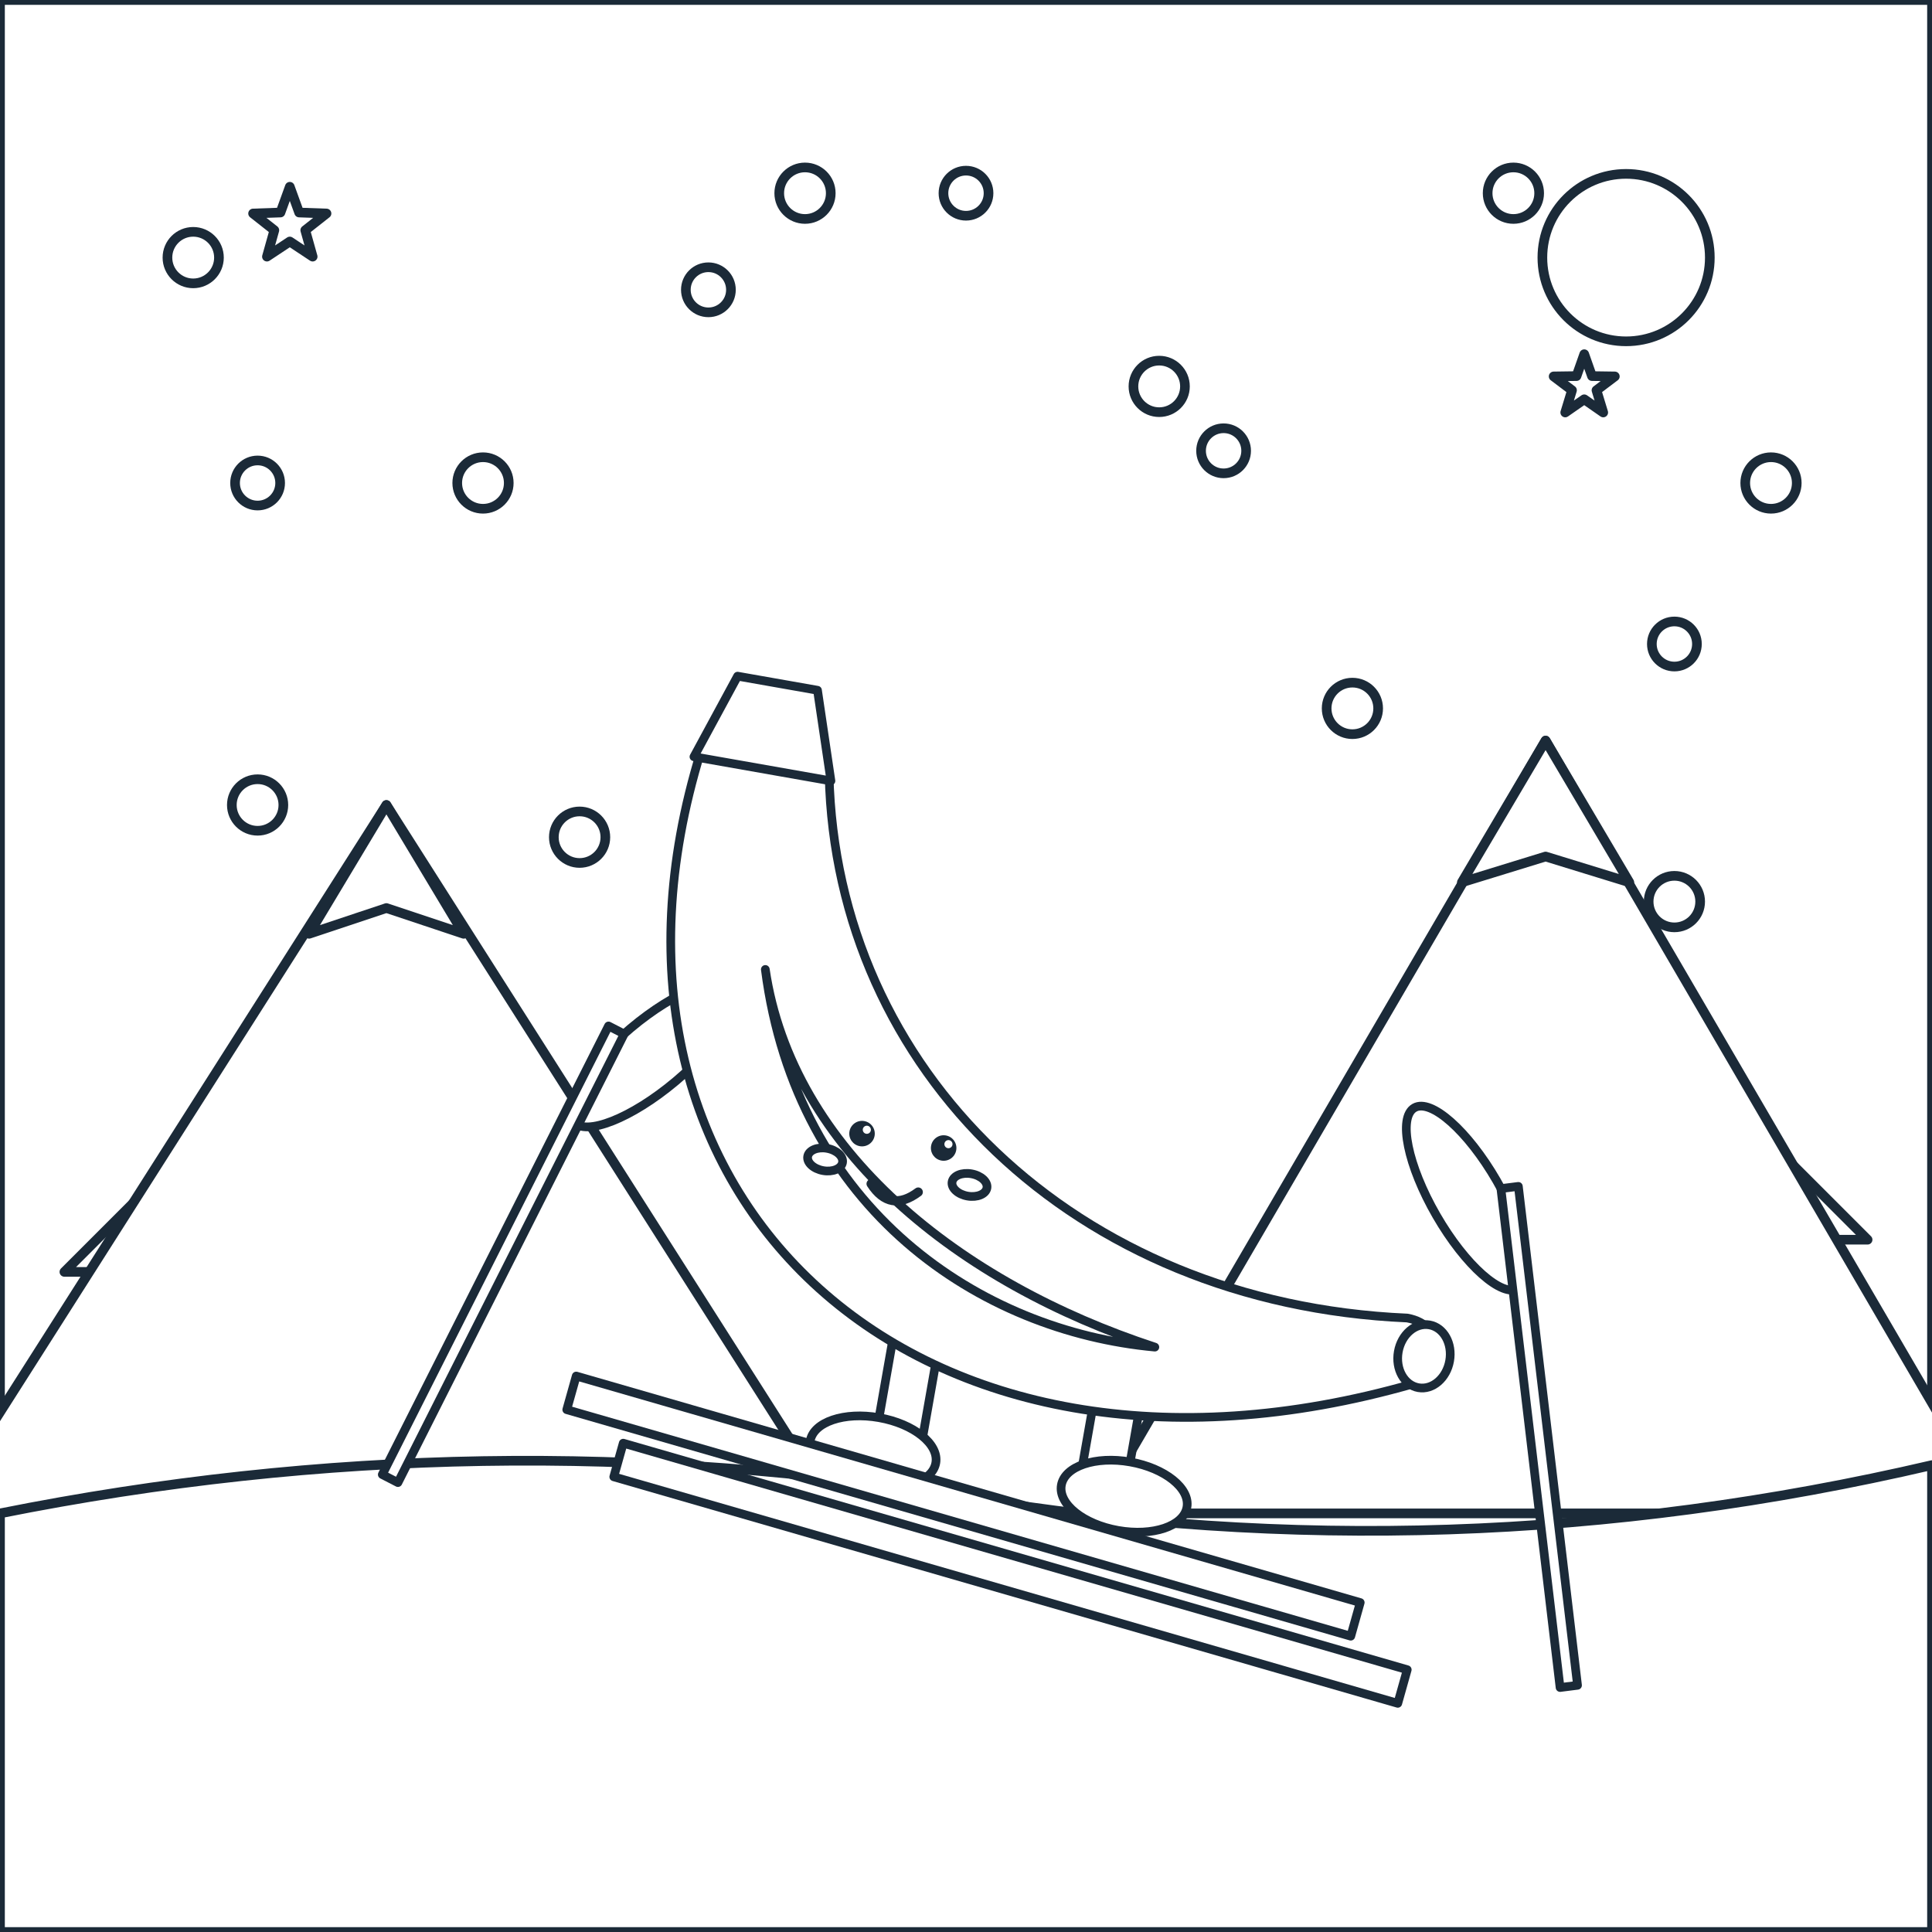
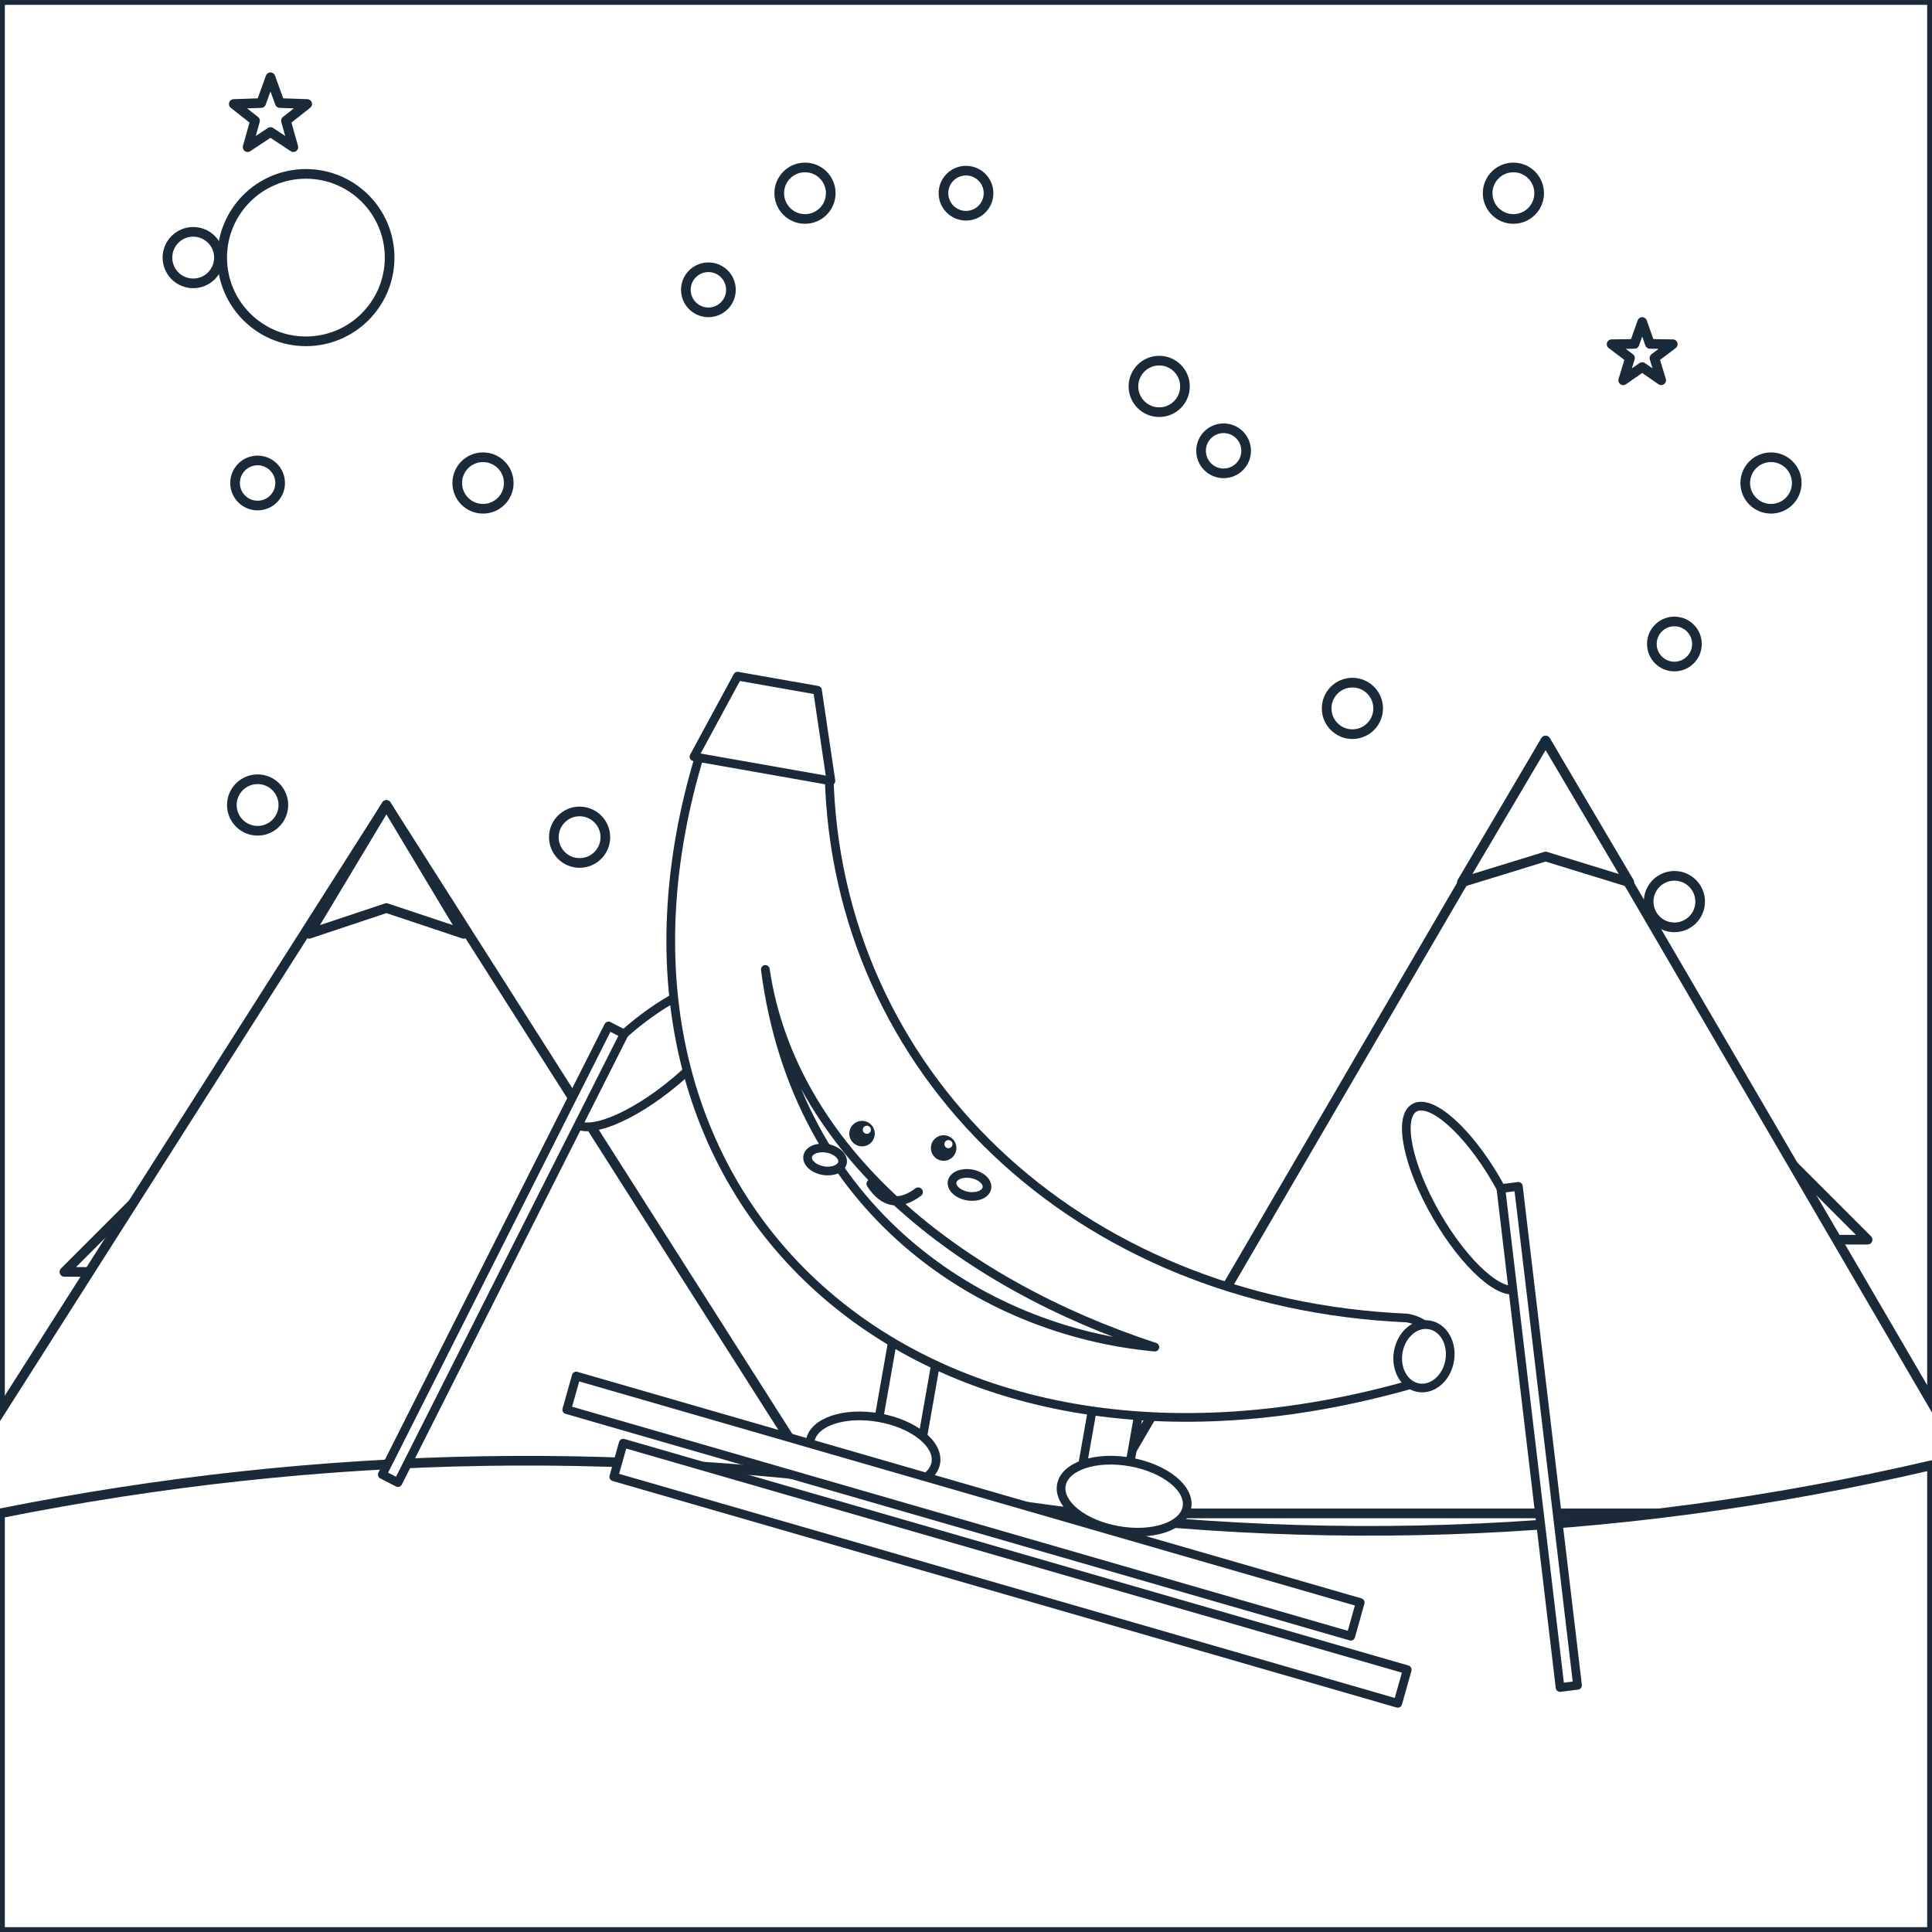
<svg xmlns="http://www.w3.org/2000/svg" viewBox="0 0 600 600" data-picture="chuoi-the-thao--truot-tuyet">
  <g class="scene-back">
    <rect x="0" y="0" width="600" height="600" rx="0" id="r-nen-troi" data-region="nen-troi" class="region" fill="#FFFFFF" stroke="#1B2A38" stroke-width="3" stroke-linejoin="round" />
-     <polygon points="90,58 92.9,66 101.4,66.3 94.8,71.5 97.1,79.7 90,75 82.9,79.7 85.2,71.5 78.6,66.3 87.1,66" id="r-sao-1" data-region="sao-1" class="region" fill="#FFFFFF" stroke="#1B2A38" stroke-width="3" stroke-linejoin="round" />
-     <polygon points="492,110 494.4,116.8 501.5,116.9 495.8,121.2 497.9,128.1 492,124 486.1,128.1 488.2,121.2 482.5,116.9 489.6,116.8" id="r-sao-2" data-region="sao-2" class="region" fill="#FFFFFF" stroke="#1B2A38" stroke-width="3" stroke-linejoin="round" />
-     <ellipse cx="505" cy="80" rx="26" ry="26" id="r-trang-chieu" data-region="trang-chieu" class="region" fill="#FFFFFF" stroke="#1B2A38" stroke-width="3" stroke-linejoin="round" />
+     <polygon points="84,24 86.9,32 95.4,32.3 88.8,37.5 91.1,45.7 84,41 76.9,45.7 79.2,37.5 72.6,32.3 81.1,32" id="r-sao-1" data-region="sao-1" class="region" fill="#FFFFFF" stroke="#1B2A38" stroke-width="3" stroke-linejoin="round" />
+     <polygon points="510,100 512.4,106.8 519.5,106.9 513.8,111.2 515.9,118.1 510,114 504.1,118.1 506.2,111.2 500.5,106.9 507.6,106.8" id="r-sao-2" data-region="sao-2" class="region" fill="#FFFFFF" stroke="#1B2A38" stroke-width="3" stroke-linejoin="round" />
+     <ellipse cx="95" cy="80" rx="26" ry="26" id="r-trang-chieu" data-region="trang-chieu" class="region" fill="#FFFFFF" stroke="#1B2A38" stroke-width="3" stroke-linejoin="round" />
    <rect x="30" y="390" width="90" height="80" rx="4" id="r-nha-tuyet-1" data-region="nha-tuyet-1" class="region" fill="#FFFFFF" stroke="#1B2A38" stroke-width="3" stroke-linejoin="round" />
    <polygon points="20,395 75,340 130,395" id="r-mai-tuyet-1" data-region="mai-tuyet-1" class="region" fill="#FFFFFF" stroke="#1B2A38" stroke-width="3" stroke-linejoin="round" />
    <rect x="480" y="380" width="90" height="90" rx="4" id="r-nha-tuyet-2" data-region="nha-tuyet-2" class="region" fill="#FFFFFF" stroke="#1B2A38" stroke-width="3" stroke-linejoin="round" />
    <polygon points="470,385 525,330 580,385" id="r-mai-tuyet-2" data-region="mai-tuyet-2" class="region" fill="#FFFFFF" stroke="#1B2A38" stroke-width="3" stroke-linejoin="round" />
    <polygon points="-20,470 120,250 260,470" id="r-nui-xa-1" data-region="nui-xa-1" class="region" fill="#FFFFFF" stroke="#1B2A38" stroke-width="3" stroke-linejoin="round" />
    <polygon points="120,250 96,290 120,282 144,290" id="r-tuyet-nui-xa-1" data-region="tuyet-nui-xa-1" class="region" fill="#FFFFFF" stroke="#1B2A38" stroke-width="3" stroke-linejoin="round" />
    <polygon points="340,470 480,230 620,470" id="r-nui-xa-2" data-region="nui-xa-2" class="region" fill="#FFFFFF" stroke="#1B2A38" stroke-width="3" stroke-linejoin="round" />
    <polygon points="480,230 454,274 480,266 506,274" id="r-tuyet-nui-xa-2" data-region="tuyet-nui-xa-2" class="region" fill="#FFFFFF" stroke="#1B2A38" stroke-width="3" stroke-linejoin="round" />
    <path d="M 0 470 Q 150 440 300 465 Q 450 490 600 455 L 600 600 L 0 600 Z" id="r-nen-dat" data-region="nen-dat" class="region" fill="#FFFFFF" stroke="#1B2A38" stroke-width="3" stroke-linejoin="round" />
  </g>
  <g id="subject" class="subject anim-float" transform="translate(0 0) translate(300 440) scale(0.9) rotate(10) translate(-300 -440)">
    <ellipse cx="172" cy="335.7" rx="12" ry="36" transform="rotate(40 172 335.7)" id="r-tay-trai" data-region="tay-trai" class="region" fill="#FFFFFF" stroke="#1B2A38" stroke-width="3" stroke-linejoin="round" />
    <ellipse cx="457" cy="335.7" rx="12" ry="36" transform="rotate(-40 457 335.7)" id="r-tay-phai" data-region="tay-phai" class="region" fill="#FFFFFF" stroke="#1B2A38" stroke-width="3" stroke-linejoin="round" />
    <rect x="270.5" y="409.5" width="16" height="46" rx="7" id="r-chan-trai" data-region="chan-trai" class="region" fill="#FFFFFF" stroke="#1B2A38" stroke-width="3" stroke-linejoin="round" />
    <rect x="342.5" y="409.5" width="16" height="46" rx="7" id="r-chan-phai" data-region="chan-phai" class="region" fill="#FFFFFF" stroke="#1B2A38" stroke-width="3" stroke-linejoin="round" />
    <ellipse cx="270.5" cy="457.5" rx="22" ry="12" id="r-giay-trai" data-region="giay-trai" class="region" fill="#FFFFFF" stroke="#1B2A38" stroke-width="3" stroke-linejoin="round" />
    <ellipse cx="358.5" cy="457.5" rx="22" ry="12" id="r-giay-phai" data-region="giay-phai" class="region" fill="#FFFFFF" stroke="#1B2A38" stroke-width="3" stroke-linejoin="round" />
    <path d="M 170 230 C 150 390 290 480 450 402 C 460 396 458 380 444 380 C 330 395 235 330 215 230 Z" id="r-qua-chuoi" data-region="qua-chuoi" class="region" fill="#FFFFFF" stroke="#1B2A38" stroke-width="3" stroke-linejoin="round" />
    <path d="M 205 300 C 225 360 290 395 360 405 C 300 410 230 380 205 300 Z" id="r-vet-chuoi" data-region="vet-chuoi" class="region" fill="#FFFFFF" stroke="#1B2A38" stroke-width="3" stroke-linejoin="round" />
    <path d="M 168 232 L 216 232 L 206 202 L 178 202 Z" id="r-cuong" data-region="cuong" class="region" fill="#FFFFFF" stroke="#1B2A38" stroke-width="3" stroke-linejoin="round" />
    <ellipse cx="452" cy="392" rx="9" ry="11" id="r-dau-chuoi" data-region="dau-chuoi" class="region" fill="#FFFFFF" stroke="#1B2A38" stroke-width="3" stroke-linejoin="round" />
    <g class="deco" pointer-events="none">
      <circle cx="247.7" cy="350" r="4.4" fill="#1B2A38" />
    </g>
    <g class="deco" pointer-events="none">
      <circle cx="276.3" cy="350" r="4.4" fill="#1B2A38" />
    </g>
    <g class="deco" pointer-events="none">
      <circle cx="249.1" cy="348.4" r="1.4" fill="#FFFFFF" />
    </g>
    <g class="deco" pointer-events="none">
      <circle cx="277.7" cy="348.4" r="1.4" fill="#FFFFFF" />
    </g>
    <ellipse cx="236.7" cy="361" rx="6.1" ry="3.9" id="r-ma-trai" data-region="ma-trai" class="region" fill="#FFFFFF" stroke="#1B2A38" stroke-width="3" stroke-linejoin="round" />
    <ellipse cx="287.3" cy="361" rx="6.1" ry="3.9" id="r-ma-phai" data-region="ma-phai" class="region" fill="#FFFFFF" stroke="#1B2A38" stroke-width="3" stroke-linejoin="round" />
    <g class="deco" pointer-events="none">
      <path d="M 253.8 366.5 Q 262 375.3 270.3 366.5" fill="none" stroke="#1B2A38" stroke-width="3.2" stroke-linecap="round" stroke-linejoin="round" />
    </g>
    <polygon points="163.9,461.5 443.9,491.5 445.1,479.5 165.1,449.5" id="r-van-truot-tuyet-1" data-region="van-truot-tuyet-1" class="region" fill="#FFFFFF" stroke="#1B2A38" stroke-width="3" stroke-linejoin="round" />
    <polygon points="183.9,481.5 463.9,511.5 465.1,499.5 185.1,469.5" id="r-van-truot-tuyet-2" data-region="van-truot-tuyet-2" class="region" fill="#FFFFFF" stroke="#1B2A38" stroke-width="3" stroke-linejoin="round" />
    <polygon points="155.1,328.6 105.1,494.6 110.9,496.4 160.9,330.4" id="r-gay-truot-trai" data-region="gay-truot-trai" class="region" fill="#FFFFFF" stroke="#1B2A38" stroke-width="3" stroke-linejoin="round" />
    <polygon points="468.1,330.4 518.1,496.4 523.9,494.6 473.9,328.6" id="r-gay-truot-phai" data-region="gay-truot-phai" class="region" fill="#FFFFFF" stroke="#1B2A38" stroke-width="3" stroke-linejoin="round" />
  </g>
  <g class="scene-front">
    <ellipse cx="60" cy="80" rx="8" ry="8" id="r-bong-tuyet-1" data-region="bong-tuyet-1" class="region" fill="#FFFFFF" stroke="#1B2A38" stroke-width="3" stroke-linejoin="round" />
    <ellipse cx="150" cy="150" rx="8" ry="8" id="r-bong-tuyet-2" data-region="bong-tuyet-2" class="region" fill="#FFFFFF" stroke="#1B2A38" stroke-width="3" stroke-linejoin="round" />
    <ellipse cx="250" cy="60" rx="8" ry="8" id="r-bong-tuyet-3" data-region="bong-tuyet-3" class="region" fill="#FFFFFF" stroke="#1B2A38" stroke-width="3" stroke-linejoin="round" />
    <ellipse cx="360" cy="120" rx="8" ry="8" id="r-bong-tuyet-4" data-region="bong-tuyet-4" class="region" fill="#FFFFFF" stroke="#1B2A38" stroke-width="3" stroke-linejoin="round" />
    <ellipse cx="470" cy="60" rx="8" ry="8" id="r-bong-tuyet-5" data-region="bong-tuyet-5" class="region" fill="#FFFFFF" stroke="#1B2A38" stroke-width="3" stroke-linejoin="round" />
    <ellipse cx="550" cy="150" rx="8" ry="8" id="r-bong-tuyet-6" data-region="bong-tuyet-6" class="region" fill="#FFFFFF" stroke="#1B2A38" stroke-width="3" stroke-linejoin="round" />
    <ellipse cx="80" cy="250" rx="8" ry="8" id="r-bong-tuyet-7" data-region="bong-tuyet-7" class="region" fill="#FFFFFF" stroke="#1B2A38" stroke-width="3" stroke-linejoin="round" />
    <ellipse cx="520" cy="280" rx="8" ry="8" id="r-bong-tuyet-8" data-region="bong-tuyet-8" class="region" fill="#FFFFFF" stroke="#1B2A38" stroke-width="3" stroke-linejoin="round" />
    <ellipse cx="420" cy="220" rx="8" ry="8" id="r-bong-tuyet-9" data-region="bong-tuyet-9" class="region" fill="#FFFFFF" stroke="#1B2A38" stroke-width="3" stroke-linejoin="round" />
    <ellipse cx="180" cy="260" rx="8" ry="8" id="r-bong-tuyet-10" data-region="bong-tuyet-10" class="region" fill="#FFFFFF" stroke="#1B2A38" stroke-width="3" stroke-linejoin="round" />
    <ellipse cx="80" cy="150" rx="7" ry="7" id="r-bong-tuyet-1-2" data-region="bong-tuyet-1-2" class="region" fill="#FFFFFF" stroke="#1B2A38" stroke-width="3" stroke-linejoin="round" />
    <ellipse cx="220" cy="90" rx="7" ry="7" id="r-bong-tuyet-2-2" data-region="bong-tuyet-2-2" class="region" fill="#FFFFFF" stroke="#1B2A38" stroke-width="3" stroke-linejoin="round" />
    <ellipse cx="380" cy="140" rx="7" ry="7" id="r-bong-tuyet-3-2" data-region="bong-tuyet-3-2" class="region" fill="#FFFFFF" stroke="#1B2A38" stroke-width="3" stroke-linejoin="round" />
    <ellipse cx="520" cy="200" rx="7" ry="7" id="r-bong-tuyet-4-2" data-region="bong-tuyet-4-2" class="region" fill="#FFFFFF" stroke="#1B2A38" stroke-width="3" stroke-linejoin="round" />
    <ellipse cx="300" cy="60" rx="7" ry="7" id="r-bong-tuyet-5-2" data-region="bong-tuyet-5-2" class="region" fill="#FFFFFF" stroke="#1B2A38" stroke-width="3" stroke-linejoin="round" />
  </g>
</svg>
